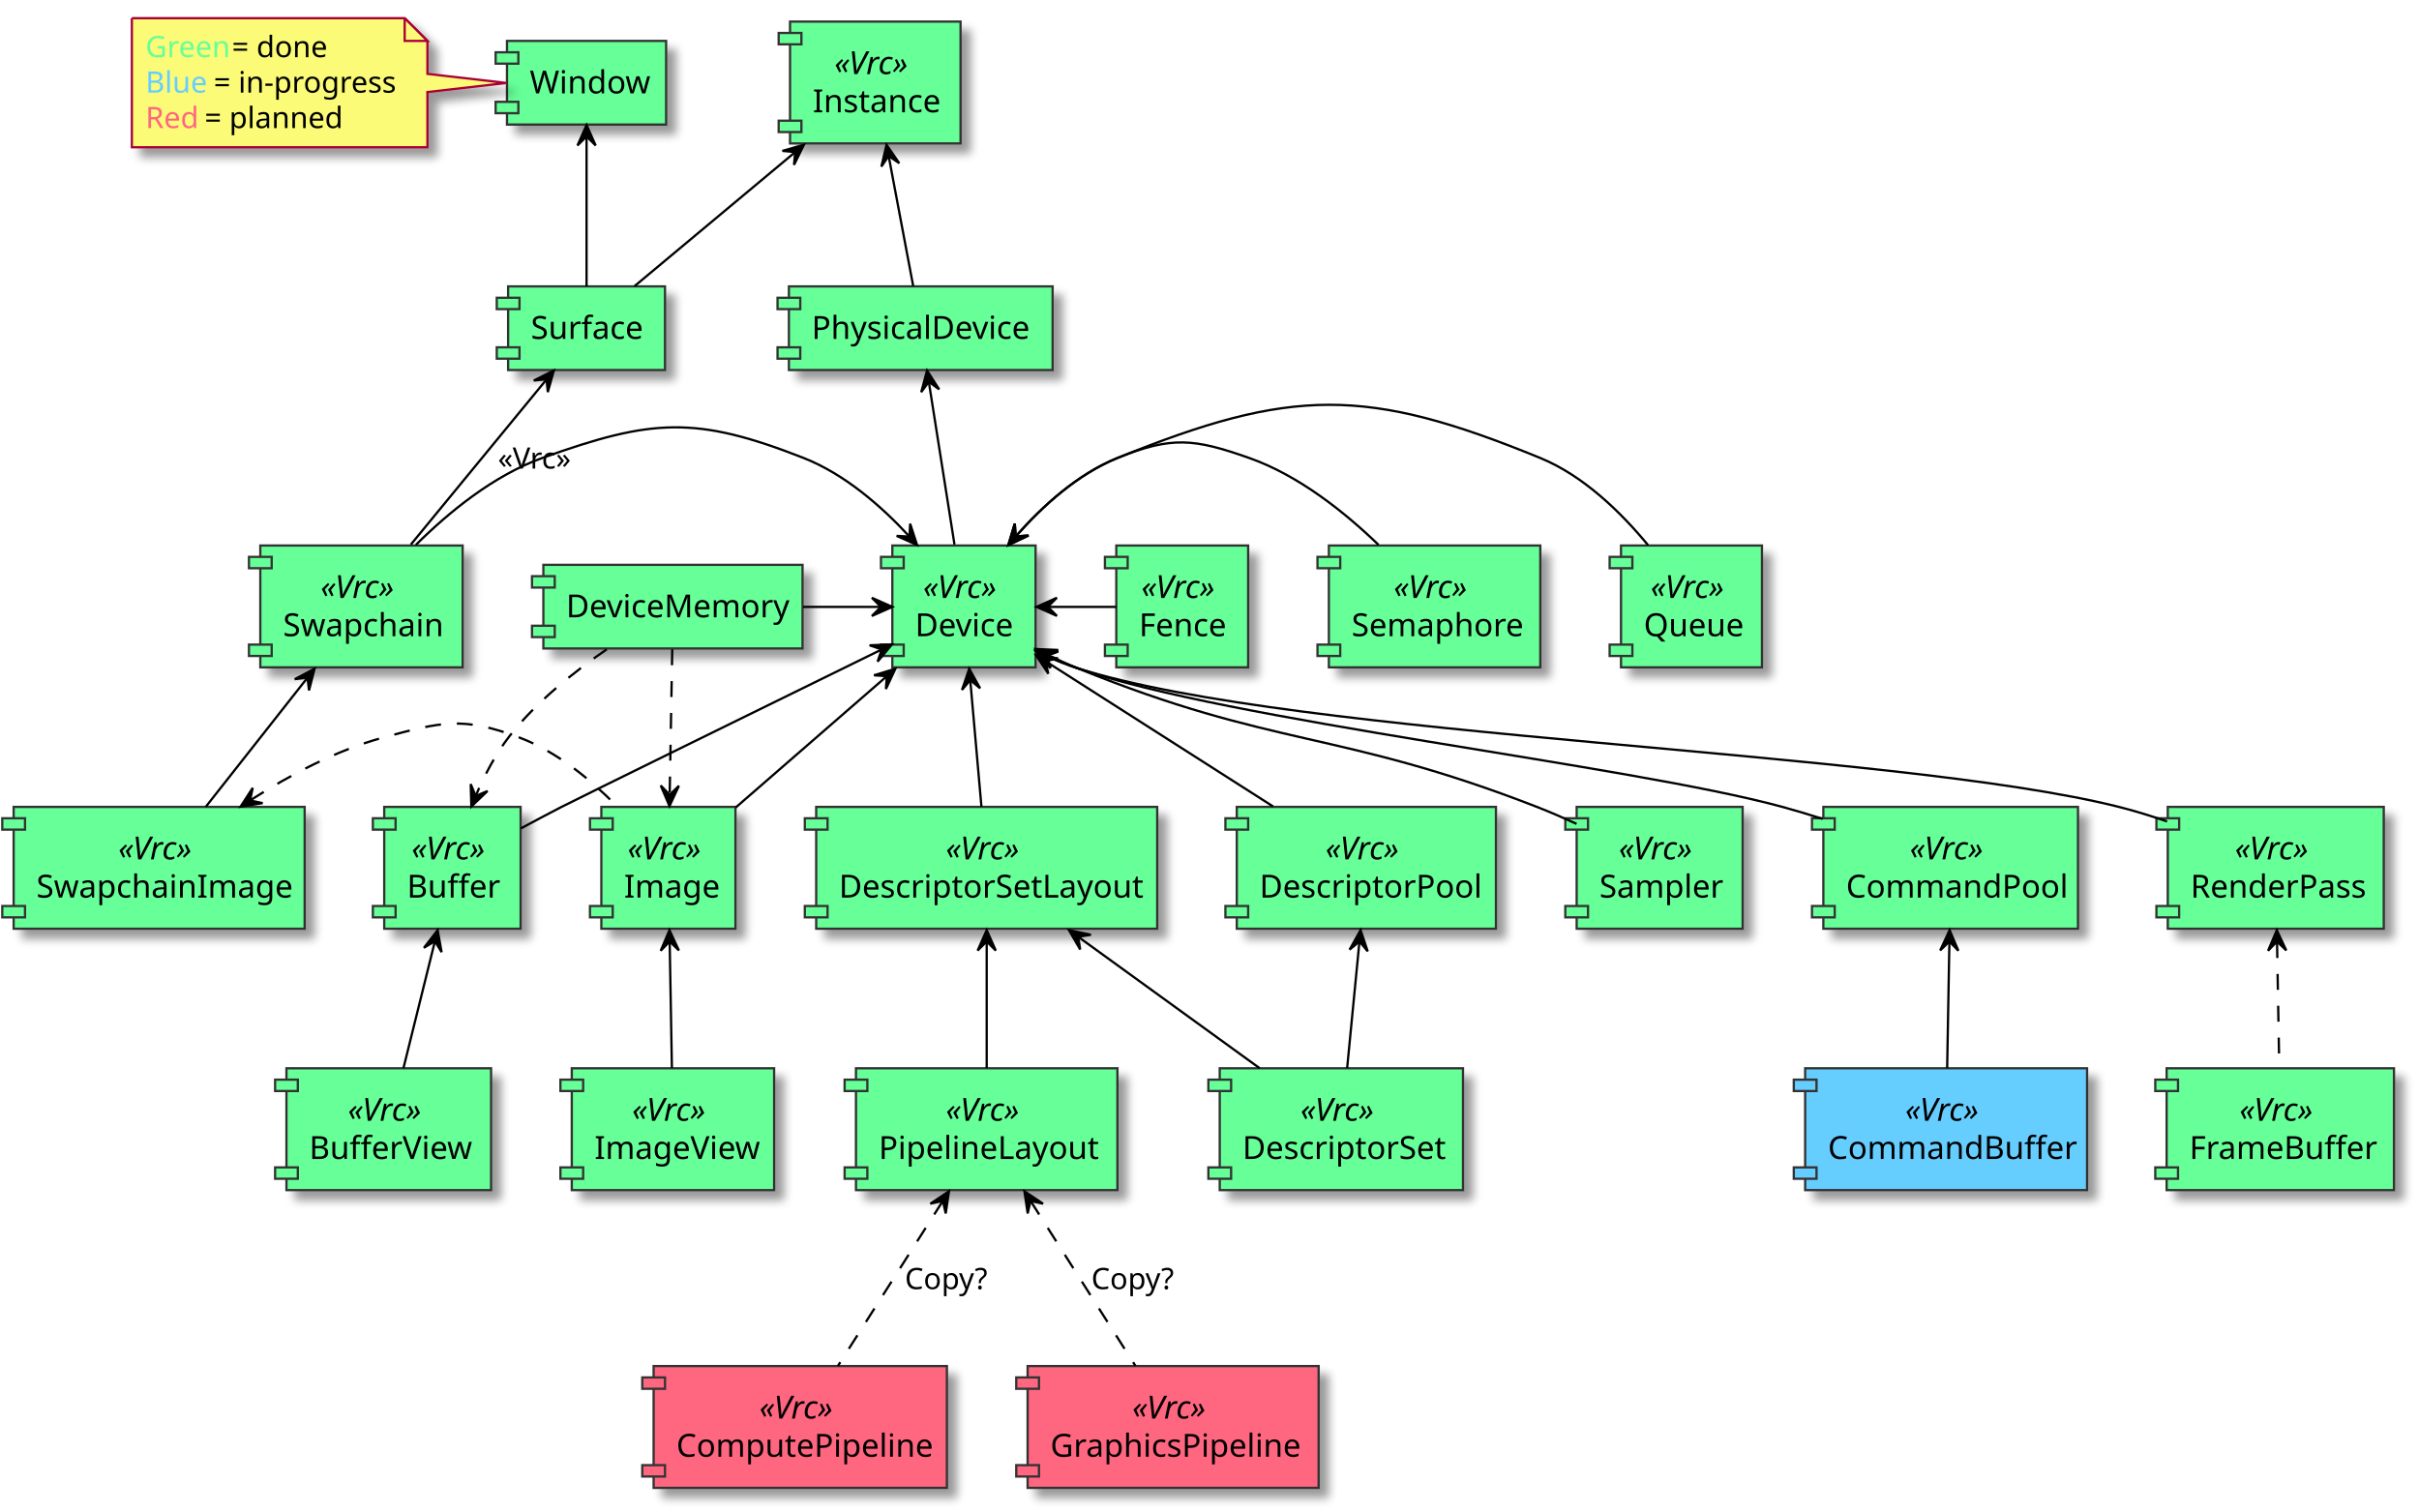
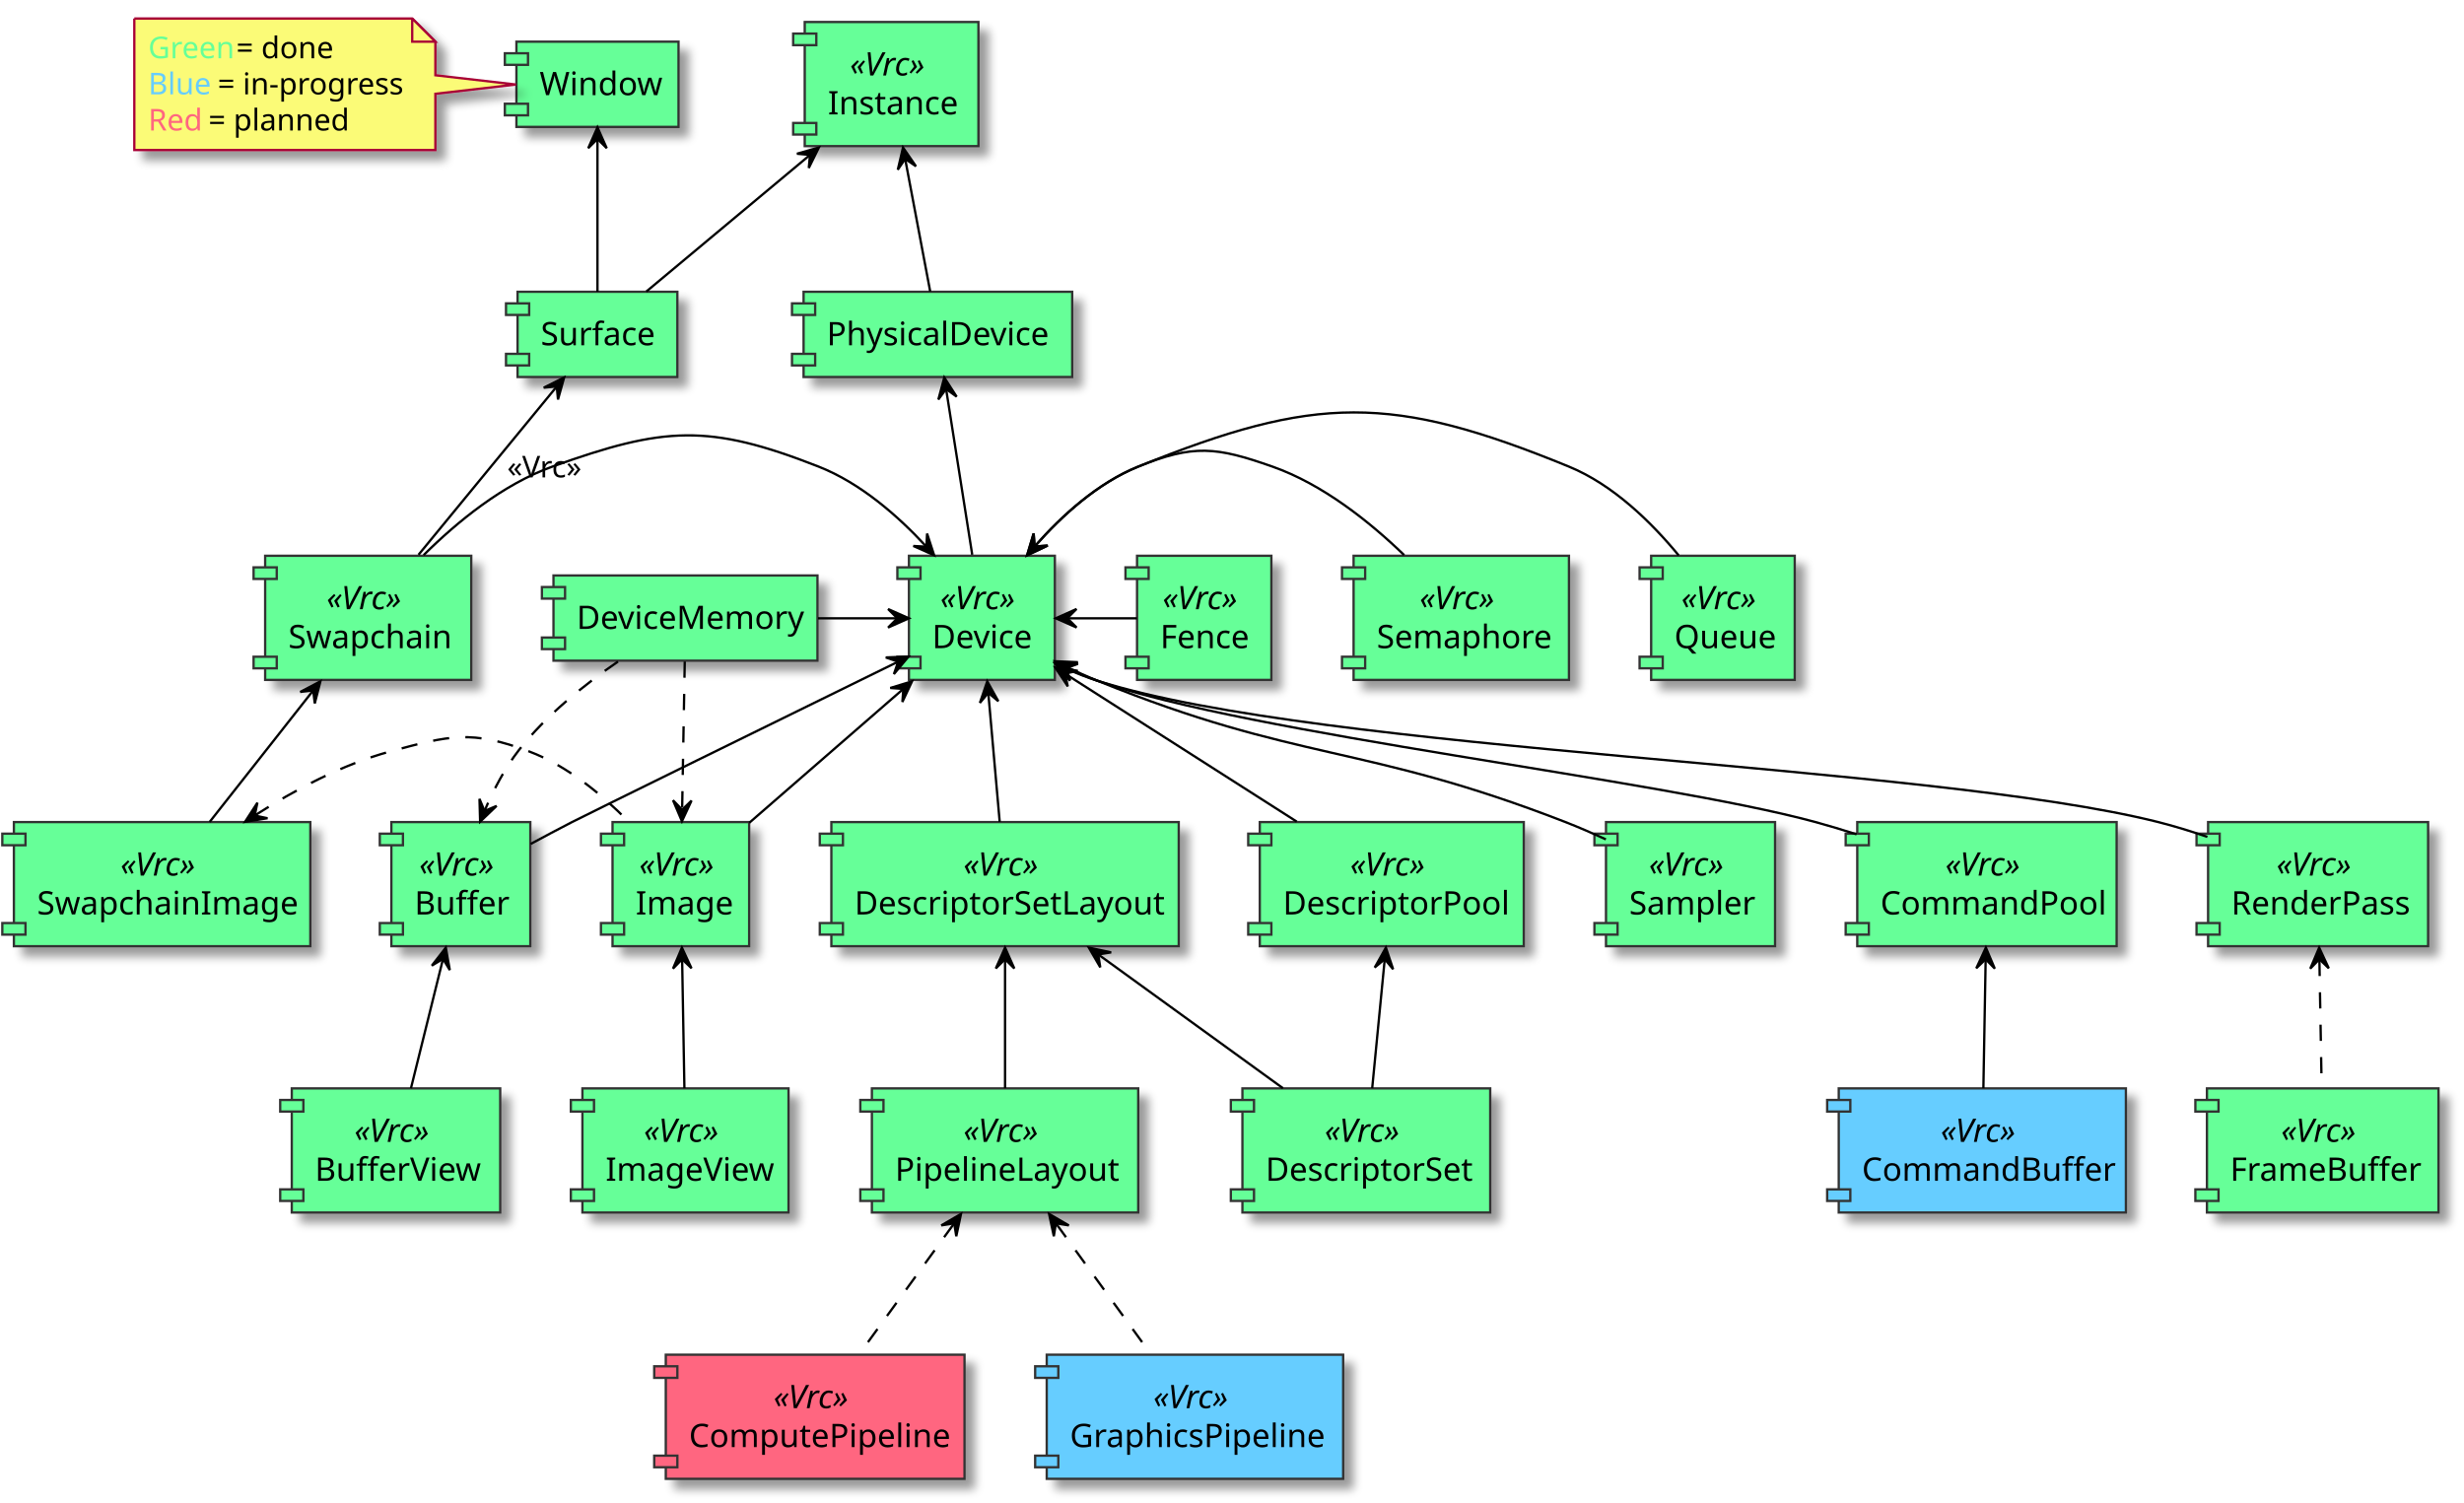
- <svg xmlns="http://www.w3.org/2000/svg" contentScriptType="application/ecmascript" contentStyleType="text/css" height="665px" preserveAspectRatio="none" style="width:1064px;height:665px;" version="1.1" viewBox="0 0 1064 665" width="1064px" zoomAndPan="magnify">
+ <svg xmlns="http://www.w3.org/2000/svg" contentScriptType="application/ecmascript" contentStyleType="text/css" height="649px" preserveAspectRatio="none" style="width:1064px;height:649px;" version="1.1" viewBox="0 0 1064 649" width="1064px" zoomAndPan="magnify">
  <defs>
-     <filter height="300%" id="f16cu16q1pfq26" width="300%" x="-1" y="-1">
+     <filter height="300%" id="f132t0mts9fl2z" width="300%" x="-1" y="-1">
      <feGaussianBlur result="blurOut" stdDeviation="2.0" />
      <feColorMatrix in="blurOut" result="blurOut2" type="matrix" values="0 0 0 0 0 0 0 0 0 0 0 0 0 0 0 0 0 0 .4 0" />
      <feOffset dx="4.0" dy="4.0" in="blurOut2" result="blurOut3" />
      <feBlend in="SourceGraphic" in2="blurOut3" mode="normal" />
    </filter>
  </defs>
  <g>
-     <rect fill="#66FF98" filter="url(#f16cu16q1pfq26)" height="36.8" style="stroke: #333333; stroke-width: 1.0;" width="70" x="223" y="18" />
+     <rect fill="#66FF98" filter="url(#f132t0mts9fl2z)" height="36.8" style="stroke: #333333; stroke-width: 1.0;" width="70" x="223" y="18" />
    <rect fill="#66FF98" height="5" style="stroke: #333333; stroke-width: 1.0;" width="10" x="218" y="23" />
    <rect fill="#66FF98" height="5" style="stroke: #333333; stroke-width: 1.0;" width="10" x="218" y="44.8" />
    <text fill="#000000" font-family="Fira Sans" font-size="14" lengthAdjust="spacingAndGlyphs" textLength="50" x="233" y="41.09">Window</text>
-     <path d="M58,8 L58,64.8 A0,0 0 0 0 58,64.8 L188,64.8 A0,0 0 0 0 188,64.8 L188,40.5 L222.79,36.5 L188,32.5 L188,18 L178,8 L58,8 A0,0 0 0 0 58,8 " fill="#FBFB77" filter="url(#f16cu16q1pfq26)" style="stroke: #A80036; stroke-width: 1.0;" />
+     <path d="M58,8 L58,64.8 A0,0 0 0 0 58,64.8 L188,64.8 A0,0 0 0 0 188,64.8 L188,40.5 L222.79,36.5 L188,32.5 L188,18 L178,8 L58,8 A0,0 0 0 0 58,8 " fill="#FBFB77" filter="url(#f132t0mts9fl2z)" style="stroke: #A80036; stroke-width: 1.0;" />
    <path d="M178,8 L178,18 L188,18 L178,8 " fill="#FBFB77" style="stroke: #A80036; stroke-width: 1.0;" />
    <text fill="#66FF98" font-family="Fira Sans" font-size="13" lengthAdjust="spacingAndGlyphs" textLength="35" x="64" y="25.155">Green</text>
    <text fill="#000000" font-family="Fira Sans" font-size="13" lengthAdjust="spacingAndGlyphs" textLength="41" x="102" y="25.155">= done</text>
    <text fill="#66CDFF" font-family="Fira Sans" font-size="13" lengthAdjust="spacingAndGlyphs" textLength="27" x="64" y="40.755">Blue</text>
    <text fill="#000000" font-family="Fira Sans" font-size="13" lengthAdjust="spacingAndGlyphs" textLength="79" x="94" y="40.755">= in-progress</text>
    <text fill="#FF6680" font-family="Fira Sans" font-size="13" lengthAdjust="spacingAndGlyphs" textLength="23" x="64" y="56.355">Red</text>
    <text fill="#000000" font-family="Fira Sans" font-size="13" lengthAdjust="spacingAndGlyphs" textLength="60" x="90" y="56.355">= planned</text>
-     <rect fill="#66FF98" filter="url(#f16cu16q1pfq26)" height="53.6" style="stroke: #333333; stroke-width: 1.0;" width="75" x="347.5" y="9.5" />
+     <rect fill="#66FF98" filter="url(#f132t0mts9fl2z)" height="53.6" style="stroke: #333333; stroke-width: 1.0;" width="75" x="347.5" y="9.5" />
    <rect fill="#66FF98" height="5" style="stroke: #333333; stroke-width: 1.0;" width="10" x="342.5" y="14.5" />
    <rect fill="#66FF98" height="5" style="stroke: #333333; stroke-width: 1.0;" width="10" x="342.5" y="53.1" />
    <text fill="#000000" font-family="Fira Sans" font-size="14" font-style="italic" lengthAdjust="spacingAndGlyphs" textLength="36" x="367" y="32.59">«Vrc»</text>
    <text fill="#000000" font-family="Fira Sans" font-size="14" lengthAdjust="spacingAndGlyphs" textLength="55" x="357.5" y="49.39">Instance</text>
-     <rect fill="#66FF98" filter="url(#f16cu16q1pfq26)" height="36.8" style="stroke: #333333; stroke-width: 1.0;" width="116" x="347" y="126" />
+     <rect fill="#66FF98" filter="url(#f132t0mts9fl2z)" height="36.8" style="stroke: #333333; stroke-width: 1.0;" width="116" x="347" y="126" />
    <rect fill="#66FF98" height="5" style="stroke: #333333; stroke-width: 1.0;" width="10" x="342" y="131" />
    <rect fill="#66FF98" height="5" style="stroke: #333333; stroke-width: 1.0;" width="10" x="342" y="152.8" />
    <text fill="#000000" font-family="Fira Sans" font-size="14" lengthAdjust="spacingAndGlyphs" textLength="96" x="357" y="149.09">PhysicalDevice</text>
-     <rect fill="#66FF98" filter="url(#f16cu16q1pfq26)" height="36.8" style="stroke: #333333; stroke-width: 1.0;" width="69" x="223.5" y="126" />
+     <rect fill="#66FF98" filter="url(#f132t0mts9fl2z)" height="36.8" style="stroke: #333333; stroke-width: 1.0;" width="69" x="223.5" y="126" />
    <rect fill="#66FF98" height="5" style="stroke: #333333; stroke-width: 1.0;" width="10" x="218.5" y="131" />
    <rect fill="#66FF98" height="5" style="stroke: #333333; stroke-width: 1.0;" width="10" x="218.5" y="152.8" />
    <text fill="#000000" font-family="Fira Sans" font-size="14" lengthAdjust="spacingAndGlyphs" textLength="49" x="233.5" y="149.09">Surface</text>
-     <rect fill="#66FF98" filter="url(#f16cu16q1pfq26)" height="53.6" style="stroke: #333333; stroke-width: 1.0;" width="63" x="392.5" y="240" />
+     <rect fill="#66FF98" filter="url(#f132t0mts9fl2z)" height="53.6" style="stroke: #333333; stroke-width: 1.0;" width="63" x="392.5" y="240" />
    <rect fill="#66FF98" height="5" style="stroke: #333333; stroke-width: 1.0;" width="10" x="387.5" y="245" />
    <rect fill="#66FF98" height="5" style="stroke: #333333; stroke-width: 1.0;" width="10" x="387.5" y="283.6" />
    <text fill="#000000" font-family="Fira Sans" font-size="14" font-style="italic" lengthAdjust="spacingAndGlyphs" textLength="36" x="406" y="263.09">«Vrc»</text>
    <text fill="#000000" font-family="Fira Sans" font-size="14" lengthAdjust="spacingAndGlyphs" textLength="43" x="402.5" y="279.89">Device</text>
-     <rect fill="#66FF98" filter="url(#f16cu16q1pfq26)" height="53.6" style="stroke: #333333; stroke-width: 1.0;" width="62" x="713" y="240" />
+     <rect fill="#66FF98" filter="url(#f132t0mts9fl2z)" height="53.6" style="stroke: #333333; stroke-width: 1.0;" width="62" x="713" y="240" />
    <rect fill="#66FF98" height="5" style="stroke: #333333; stroke-width: 1.0;" width="10" x="708" y="245" />
    <rect fill="#66FF98" height="5" style="stroke: #333333; stroke-width: 1.0;" width="10" x="708" y="283.6" />
    <text fill="#000000" font-family="Fira Sans" font-size="14" font-style="italic" lengthAdjust="spacingAndGlyphs" textLength="36" x="726" y="263.09">«Vrc»</text>
    <text fill="#000000" font-family="Fira Sans" font-size="14" lengthAdjust="spacingAndGlyphs" textLength="42" x="723" y="279.89">Queue</text>
-     <rect fill="#66FF98" filter="url(#f16cu16q1pfq26)" height="53.6" style="stroke: #333333; stroke-width: 1.0;" width="89" x="114.5" y="240" />
+     <rect fill="#66FF98" filter="url(#f132t0mts9fl2z)" height="53.6" style="stroke: #333333; stroke-width: 1.0;" width="89" x="114.5" y="240" />
    <rect fill="#66FF98" height="5" style="stroke: #333333; stroke-width: 1.0;" width="10" x="109.5" y="245" />
    <rect fill="#66FF98" height="5" style="stroke: #333333; stroke-width: 1.0;" width="10" x="109.5" y="283.6" />
    <text fill="#000000" font-family="Fira Sans" font-size="14" font-style="italic" lengthAdjust="spacingAndGlyphs" textLength="36" x="141" y="263.09">«Vrc»</text>
    <text fill="#000000" font-family="Fira Sans" font-size="14" lengthAdjust="spacingAndGlyphs" textLength="69" x="124.5" y="279.89">Swapchain</text>
-     <rect fill="#66FF98" filter="url(#f16cu16q1pfq26)" height="53.6" style="stroke: #333333; stroke-width: 1.0;" width="128" x="6" y="355" />
+     <rect fill="#66FF98" filter="url(#f132t0mts9fl2z)" height="53.6" style="stroke: #333333; stroke-width: 1.0;" width="128" x="6" y="355" />
    <rect fill="#66FF98" height="5" style="stroke: #333333; stroke-width: 1.0;" width="10" x="1" y="360" />
    <rect fill="#66FF98" height="5" style="stroke: #333333; stroke-width: 1.0;" width="10" x="1" y="398.6" />
    <text fill="#000000" font-family="Fira Sans" font-size="14" font-style="italic" lengthAdjust="spacingAndGlyphs" textLength="36" x="52" y="378.09">«Vrc»</text>
    <text fill="#000000" font-family="Fira Sans" font-size="14" lengthAdjust="spacingAndGlyphs" textLength="108" x="16" y="394.89">SwapchainImage</text>
-     <rect fill="#66FF98" filter="url(#f16cu16q1pfq26)" height="36.8" style="stroke: #333333; stroke-width: 1.0;" width="114" x="239" y="248.5" />
+     <rect fill="#66FF98" filter="url(#f132t0mts9fl2z)" height="36.8" style="stroke: #333333; stroke-width: 1.0;" width="114" x="239" y="248.5" />
    <rect fill="#66FF98" height="5" style="stroke: #333333; stroke-width: 1.0;" width="10" x="234" y="253.5" />
    <rect fill="#66FF98" height="5" style="stroke: #333333; stroke-width: 1.0;" width="10" x="234" y="275.3" />
    <text fill="#000000" font-family="Fira Sans" font-size="14" lengthAdjust="spacingAndGlyphs" textLength="94" x="249" y="271.59">DeviceMemory</text>
-     <rect fill="#66FF98" filter="url(#f16cu16q1pfq26)" height="53.6" style="stroke: #333333; stroke-width: 1.0;" width="59" x="264.5" y="355" />
+     <rect fill="#66FF98" filter="url(#f132t0mts9fl2z)" height="53.6" style="stroke: #333333; stroke-width: 1.0;" width="59" x="264.5" y="355" />
    <rect fill="#66FF98" height="5" style="stroke: #333333; stroke-width: 1.0;" width="10" x="259.5" y="360" />
    <rect fill="#66FF98" height="5" style="stroke: #333333; stroke-width: 1.0;" width="10" x="259.5" y="398.6" />
    <text fill="#000000" font-family="Fira Sans" font-size="14" font-style="italic" lengthAdjust="spacingAndGlyphs" textLength="36" x="276" y="378.09">«Vrc»</text>
    <text fill="#000000" font-family="Fira Sans" font-size="14" lengthAdjust="spacingAndGlyphs" textLength="39" x="274.5" y="394.89">Image</text>
-     <rect fill="#66FF98" filter="url(#f16cu16q1pfq26)" height="53.6" style="stroke: #333333; stroke-width: 1.0;" width="60" x="169" y="355" />
+     <rect fill="#66FF98" filter="url(#f132t0mts9fl2z)" height="53.6" style="stroke: #333333; stroke-width: 1.0;" width="60" x="169" y="355" />
    <rect fill="#66FF98" height="5" style="stroke: #333333; stroke-width: 1.0;" width="10" x="164" y="360" />
    <rect fill="#66FF98" height="5" style="stroke: #333333; stroke-width: 1.0;" width="10" x="164" y="398.6" />
    <text fill="#000000" font-family="Fira Sans" font-size="14" font-style="italic" lengthAdjust="spacingAndGlyphs" textLength="36" x="181" y="378.09">«Vrc»</text>
    <text fill="#000000" font-family="Fira Sans" font-size="14" lengthAdjust="spacingAndGlyphs" textLength="40" x="179" y="394.89">Buffer</text>
-     <rect fill="#66FF98" filter="url(#f16cu16q1pfq26)" height="53.6" style="stroke: #333333; stroke-width: 1.0;" width="73" x="693.5" y="355" />
+     <rect fill="#66FF98" filter="url(#f132t0mts9fl2z)" height="53.6" style="stroke: #333333; stroke-width: 1.0;" width="73" x="693.5" y="355" />
    <rect fill="#66FF98" height="5" style="stroke: #333333; stroke-width: 1.0;" width="10" x="688.5" y="360" />
    <rect fill="#66FF98" height="5" style="stroke: #333333; stroke-width: 1.0;" width="10" x="688.5" y="398.6" />
    <text fill="#000000" font-family="Fira Sans" font-size="14" font-style="italic" lengthAdjust="spacingAndGlyphs" textLength="36" x="712" y="378.09">«Vrc»</text>
    <text fill="#000000" font-family="Fira Sans" font-size="14" lengthAdjust="spacingAndGlyphs" textLength="53" x="703.5" y="394.89">Sampler</text>
-     <rect fill="#66FF98" filter="url(#f16cu16q1pfq26)" height="53.6" style="stroke: #333333; stroke-width: 1.0;" width="89" x="251.5" y="470" />
+     <rect fill="#66FF98" filter="url(#f132t0mts9fl2z)" height="53.6" style="stroke: #333333; stroke-width: 1.0;" width="89" x="251.5" y="470" />
    <rect fill="#66FF98" height="5" style="stroke: #333333; stroke-width: 1.0;" width="10" x="246.5" y="475" />
    <rect fill="#66FF98" height="5" style="stroke: #333333; stroke-width: 1.0;" width="10" x="246.5" y="513.6" />
    <text fill="#000000" font-family="Fira Sans" font-size="14" font-style="italic" lengthAdjust="spacingAndGlyphs" textLength="36" x="278" y="493.09">«Vrc»</text>
    <text fill="#000000" font-family="Fira Sans" font-size="14" lengthAdjust="spacingAndGlyphs" textLength="69" x="261.5" y="509.89">ImageView</text>
-     <rect fill="#66FF98" filter="url(#f16cu16q1pfq26)" height="53.6" style="stroke: #333333; stroke-width: 1.0;" width="90" x="126" y="470" />
+     <rect fill="#66FF98" filter="url(#f132t0mts9fl2z)" height="53.6" style="stroke: #333333; stroke-width: 1.0;" width="90" x="126" y="470" />
    <rect fill="#66FF98" height="5" style="stroke: #333333; stroke-width: 1.0;" width="10" x="121" y="475" />
    <rect fill="#66FF98" height="5" style="stroke: #333333; stroke-width: 1.0;" width="10" x="121" y="513.6" />
    <text fill="#000000" font-family="Fira Sans" font-size="14" font-style="italic" lengthAdjust="spacingAndGlyphs" textLength="36" x="153" y="493.09">«Vrc»</text>
    <text fill="#000000" font-family="Fira Sans" font-size="14" lengthAdjust="spacingAndGlyphs" textLength="70" x="136" y="509.89">BufferView</text>
-     <rect fill="#66FF98" filter="url(#f16cu16q1pfq26)" height="53.6" style="stroke: #333333; stroke-width: 1.0;" width="112" x="802" y="355" />
+     <rect fill="#66FF98" filter="url(#f132t0mts9fl2z)" height="53.6" style="stroke: #333333; stroke-width: 1.0;" width="112" x="802" y="355" />
    <rect fill="#66FF98" height="5" style="stroke: #333333; stroke-width: 1.0;" width="10" x="797" y="360" />
    <rect fill="#66FF98" height="5" style="stroke: #333333; stroke-width: 1.0;" width="10" x="797" y="398.6" />
    <text fill="#000000" font-family="Fira Sans" font-size="14" font-style="italic" lengthAdjust="spacingAndGlyphs" textLength="36" x="840" y="378.09">«Vrc»</text>
    <text fill="#000000" font-family="Fira Sans" font-size="14" lengthAdjust="spacingAndGlyphs" textLength="92" x="812" y="394.89">CommandPool</text>
-     <rect fill="#66CDFF" filter="url(#f16cu16q1pfq26)" height="53.6" style="stroke: #333333; stroke-width: 1.0;" width="124" x="794" y="470" />
+     <rect fill="#66CDFF" filter="url(#f132t0mts9fl2z)" height="53.6" style="stroke: #333333; stroke-width: 1.0;" width="124" x="794" y="470" />
    <rect fill="#66CDFF" height="5" style="stroke: #333333; stroke-width: 1.0;" width="10" x="789" y="475" />
    <rect fill="#66CDFF" height="5" style="stroke: #333333; stroke-width: 1.0;" width="10" x="789" y="513.6" />
    <text fill="#000000" font-family="Fira Sans" font-size="14" font-style="italic" lengthAdjust="spacingAndGlyphs" textLength="36" x="838" y="493.09">«Vrc»</text>
    <text fill="#000000" font-family="Fira Sans" font-size="14" lengthAdjust="spacingAndGlyphs" textLength="104" x="804" y="509.89">CommandBuffer</text>
-     <rect fill="#66FF98" filter="url(#f16cu16q1pfq26)" height="53.6" style="stroke: #333333; stroke-width: 1.0;" width="95" x="953.5" y="355" />
+     <rect fill="#66FF98" filter="url(#f132t0mts9fl2z)" height="53.6" style="stroke: #333333; stroke-width: 1.0;" width="95" x="953.5" y="355" />
    <rect fill="#66FF98" height="5" style="stroke: #333333; stroke-width: 1.0;" width="10" x="948.5" y="360" />
    <rect fill="#66FF98" height="5" style="stroke: #333333; stroke-width: 1.0;" width="10" x="948.5" y="398.6" />
    <text fill="#000000" font-family="Fira Sans" font-size="14" font-style="italic" lengthAdjust="spacingAndGlyphs" textLength="36" x="983" y="378.09">«Vrc»</text>
    <text fill="#000000" font-family="Fira Sans" font-size="14" lengthAdjust="spacingAndGlyphs" textLength="75" x="963.5" y="394.89">RenderPass</text>
-     <rect fill="#66FF98" filter="url(#f16cu16q1pfq26)" height="53.6" style="stroke: #333333; stroke-width: 1.0;" width="100" x="953" y="470" />
+     <rect fill="#66FF98" filter="url(#f132t0mts9fl2z)" height="53.6" style="stroke: #333333; stroke-width: 1.0;" width="100" x="953" y="470" />
    <rect fill="#66FF98" height="5" style="stroke: #333333; stroke-width: 1.0;" width="10" x="948" y="475" />
    <rect fill="#66FF98" height="5" style="stroke: #333333; stroke-width: 1.0;" width="10" x="948" y="513.6" />
    <text fill="#000000" font-family="Fira Sans" font-size="14" font-style="italic" lengthAdjust="spacingAndGlyphs" textLength="36" x="985" y="493.09">«Vrc»</text>
    <text fill="#000000" font-family="Fira Sans" font-size="14" lengthAdjust="spacingAndGlyphs" textLength="80" x="963" y="509.89">FrameBuffer</text>
-     <rect fill="#FF6680" filter="url(#f16cu16q1pfq26)" height="53.6" style="stroke: #333333; stroke-width: 1.0;" width="129" x="287.5" y="601" />
-     <rect fill="#FF6680" height="5" style="stroke: #333333; stroke-width: 1.0;" width="10" x="282.5" y="606" />
-     <rect fill="#FF6680" height="5" style="stroke: #333333; stroke-width: 1.0;" width="10" x="282.5" y="644.6" />
-     <text fill="#000000" font-family="Fira Sans" font-size="14" font-style="italic" lengthAdjust="spacingAndGlyphs" textLength="36" x="334" y="624.09">«Vrc»</text>
-     <text fill="#000000" font-family="Fira Sans" font-size="14" lengthAdjust="spacingAndGlyphs" textLength="109" x="297.5" y="640.89">ComputePipeline</text>
-     <rect fill="#FF6680" filter="url(#f16cu16q1pfq26)" height="53.6" style="stroke: #333333; stroke-width: 1.0;" width="128" x="452" y="601" />
-     <rect fill="#FF6680" height="5" style="stroke: #333333; stroke-width: 1.0;" width="10" x="447" y="606" />
-     <rect fill="#FF6680" height="5" style="stroke: #333333; stroke-width: 1.0;" width="10" x="447" y="644.6" />
-     <text fill="#000000" font-family="Fira Sans" font-size="14" font-style="italic" lengthAdjust="spacingAndGlyphs" textLength="36" x="498" y="624.09">«Vrc»</text>
-     <text fill="#000000" font-family="Fira Sans" font-size="14" lengthAdjust="spacingAndGlyphs" textLength="108" x="462" y="640.89">GraphicsPipeline</text>
-     <rect fill="#66FF98" filter="url(#f16cu16q1pfq26)" height="53.6" style="stroke: #333333; stroke-width: 1.0;" width="150" x="359" y="355" />
+     <rect fill="#FF6680" filter="url(#f132t0mts9fl2z)" height="53.6" style="stroke: #333333; stroke-width: 1.0;" width="129" x="287.5" y="585" />
+     <rect fill="#FF6680" height="5" style="stroke: #333333; stroke-width: 1.0;" width="10" x="282.5" y="590" />
+     <rect fill="#FF6680" height="5" style="stroke: #333333; stroke-width: 1.0;" width="10" x="282.5" y="628.6" />
+     <text fill="#000000" font-family="Fira Sans" font-size="14" font-style="italic" lengthAdjust="spacingAndGlyphs" textLength="36" x="334" y="608.09">«Vrc»</text>
+     <text fill="#000000" font-family="Fira Sans" font-size="14" lengthAdjust="spacingAndGlyphs" textLength="109" x="297.5" y="624.89">ComputePipeline</text>
+     <rect fill="#66CDFF" filter="url(#f132t0mts9fl2z)" height="53.6" style="stroke: #333333; stroke-width: 1.0;" width="128" x="452" y="585" />
+     <rect fill="#66CDFF" height="5" style="stroke: #333333; stroke-width: 1.0;" width="10" x="447" y="590" />
+     <rect fill="#66CDFF" height="5" style="stroke: #333333; stroke-width: 1.0;" width="10" x="447" y="628.6" />
+     <text fill="#000000" font-family="Fira Sans" font-size="14" font-style="italic" lengthAdjust="spacingAndGlyphs" textLength="36" x="498" y="608.09">«Vrc»</text>
+     <text fill="#000000" font-family="Fira Sans" font-size="14" lengthAdjust="spacingAndGlyphs" textLength="108" x="462" y="624.89">GraphicsPipeline</text>
+     <rect fill="#66FF98" filter="url(#f132t0mts9fl2z)" height="53.6" style="stroke: #333333; stroke-width: 1.0;" width="150" x="359" y="355" />
    <rect fill="#66FF98" height="5" style="stroke: #333333; stroke-width: 1.0;" width="10" x="354" y="360" />
    <rect fill="#66FF98" height="5" style="stroke: #333333; stroke-width: 1.0;" width="10" x="354" y="398.6" />
    <text fill="#000000" font-family="Fira Sans" font-size="14" font-style="italic" lengthAdjust="spacingAndGlyphs" textLength="36" x="416" y="378.09">«Vrc»</text>
    <text fill="#000000" font-family="Fira Sans" font-size="14" lengthAdjust="spacingAndGlyphs" textLength="130" x="369" y="394.89">DescriptorSetLayout</text>
-     <rect fill="#66FF98" filter="url(#f16cu16q1pfq26)" height="53.6" style="stroke: #333333; stroke-width: 1.0;" width="115" x="376.5" y="470" />
+     <rect fill="#66FF98" filter="url(#f132t0mts9fl2z)" height="53.6" style="stroke: #333333; stroke-width: 1.0;" width="115" x="376.5" y="470" />
    <rect fill="#66FF98" height="5" style="stroke: #333333; stroke-width: 1.0;" width="10" x="371.5" y="475" />
    <rect fill="#66FF98" height="5" style="stroke: #333333; stroke-width: 1.0;" width="10" x="371.5" y="513.6" />
    <text fill="#000000" font-family="Fira Sans" font-size="14" font-style="italic" lengthAdjust="spacingAndGlyphs" textLength="36" x="416" y="493.09">«Vrc»</text>
    <text fill="#000000" font-family="Fira Sans" font-size="14" lengthAdjust="spacingAndGlyphs" textLength="95" x="386.5" y="509.89">PipelineLayout</text>
-     <rect fill="#66FF98" filter="url(#f16cu16q1pfq26)" height="53.6" style="stroke: #333333; stroke-width: 1.0;" width="114" x="544" y="355" />
+     <rect fill="#66FF98" filter="url(#f132t0mts9fl2z)" height="53.6" style="stroke: #333333; stroke-width: 1.0;" width="114" x="544" y="355" />
    <rect fill="#66FF98" height="5" style="stroke: #333333; stroke-width: 1.0;" width="10" x="539" y="360" />
    <rect fill="#66FF98" height="5" style="stroke: #333333; stroke-width: 1.0;" width="10" x="539" y="398.6" />
    <text fill="#000000" font-family="Fira Sans" font-size="14" font-style="italic" lengthAdjust="spacingAndGlyphs" textLength="36" x="583" y="378.09">«Vrc»</text>
    <text fill="#000000" font-family="Fira Sans" font-size="14" lengthAdjust="spacingAndGlyphs" textLength="94" x="554" y="394.89">DescriptorPool</text>
-     <rect fill="#66FF98" filter="url(#f16cu16q1pfq26)" height="53.6" style="stroke: #333333; stroke-width: 1.0;" width="107" x="536.5" y="470" />
+     <rect fill="#66FF98" filter="url(#f132t0mts9fl2z)" height="53.6" style="stroke: #333333; stroke-width: 1.0;" width="107" x="536.5" y="470" />
    <rect fill="#66FF98" height="5" style="stroke: #333333; stroke-width: 1.0;" width="10" x="531.5" y="475" />
    <rect fill="#66FF98" height="5" style="stroke: #333333; stroke-width: 1.0;" width="10" x="531.5" y="513.6" />
    <text fill="#000000" font-family="Fira Sans" font-size="14" font-style="italic" lengthAdjust="spacingAndGlyphs" textLength="36" x="572" y="493.09">«Vrc»</text>
    <text fill="#000000" font-family="Fira Sans" font-size="14" lengthAdjust="spacingAndGlyphs" textLength="87" x="546.5" y="509.89">DescriptorSet</text>
-     <rect fill="#66FF98" filter="url(#f16cu16q1pfq26)" height="53.6" style="stroke: #333333; stroke-width: 1.0;" width="93" x="584.5" y="240" />
+     <rect fill="#66FF98" filter="url(#f132t0mts9fl2z)" height="53.6" style="stroke: #333333; stroke-width: 1.0;" width="93" x="584.5" y="240" />
    <rect fill="#66FF98" height="5" style="stroke: #333333; stroke-width: 1.0;" width="10" x="579.5" y="245" />
    <rect fill="#66FF98" height="5" style="stroke: #333333; stroke-width: 1.0;" width="10" x="579.5" y="283.6" />
    <text fill="#000000" font-family="Fira Sans" font-size="14" font-style="italic" lengthAdjust="spacingAndGlyphs" textLength="36" x="613" y="263.09">«Vrc»</text>
    <text fill="#000000" font-family="Fira Sans" font-size="14" lengthAdjust="spacingAndGlyphs" textLength="73" x="594.5" y="279.89">Semaphore</text>
-     <rect fill="#66FF98" filter="url(#f16cu16q1pfq26)" height="53.6" style="stroke: #333333; stroke-width: 1.0;" width="58" x="491" y="240" />
+     <rect fill="#66FF98" filter="url(#f132t0mts9fl2z)" height="53.6" style="stroke: #333333; stroke-width: 1.0;" width="58" x="491" y="240" />
    <rect fill="#66FF98" height="5" style="stroke: #333333; stroke-width: 1.0;" width="10" x="486" y="245" />
    <rect fill="#66FF98" height="5" style="stroke: #333333; stroke-width: 1.0;" width="10" x="486" y="283.6" />
    <text fill="#000000" font-family="Fira Sans" font-size="14" font-style="italic" lengthAdjust="spacingAndGlyphs" textLength="36" x="502" y="263.09">«Vrc»</text>
    <text fill="#000000" font-family="Fira Sans" font-size="14" lengthAdjust="spacingAndGlyphs" textLength="38" x="501" y="279.89">Fence</text>
    <path d="M390.91,68.83 C394.43,87.45 398.75,110.39 401.68,125.89 " fill="none" id="Instance&lt;-PhysicalDevice" style="stroke: #000000; stroke-width: 1.0;" />
    <polygon fill="#000000" points="389.94,63.7,387.681,73.286,390.868,68.613,395.541,71.801,389.94,63.7" style="stroke: #000000; stroke-width: 1.0;" />
    <path d="M349.73,66.94 C327.04,85.88 298.31,109.86 279.1,125.89 " fill="none" id="Instance&lt;-Surface" style="stroke: #000000; stroke-width: 1.0;" />
    <polygon fill="#000000" points="353.61,63.7,344.134,66.385,349.768,66.9,349.253,72.533,353.61,63.7" style="stroke: #000000; stroke-width: 1.0;" />
    <path d="M258,60.07 C258,79.76 258,107.93 258,125.97 " fill="none" id="Window&lt;-Surface" style="stroke: #000000; stroke-width: 1.0;" />
    <polygon fill="#000000" points="258,55,254,64,258,60,262,64,258,55" style="stroke: #000000; stroke-width: 1.0;" />
    <path d="M408.54,167.96 C411.74,188.25 416.45,218.12 419.83,239.56 " fill="none" id="PhysicalDevice&lt;-Device" style="stroke: #000000; stroke-width: 1.0;" />
    <polygon fill="#000000" points="407.76,163.02,405.196,172.529,408.531,167.96,413.1,171.296,407.76,163.02" style="stroke: #000000; stroke-width: 1.0;" />
    <path d="M240.39,166.94 C223.71,187.24 198.63,217.76 180.72,239.56 " fill="none" id="Surface&lt;-Swapchain" style="stroke: #000000; stroke-width: 1.0;" />
    <polygon fill="#000000" points="243.6,163.02,234.785,167.412,240.416,166.875,240.953,172.506,243.6,163.02" style="stroke: #000000; stroke-width: 1.0;" />
    <text fill="#000000" font-family="Fira Sans" font-size="13" lengthAdjust="spacingAndGlyphs" textLength="32" x="219" y="206.155">«Vrc»</text>
    <path d="M447.01,235.73 C458.68,222.51 474.08,208.56 491.5,201.5 C568.11,170.44 601.01,170.15 677.5,201.5 C696.54,209.3 713.06,225.48 724.87,239.81 " fill="none" id="Device&lt;-Queue" style="stroke: #000000; stroke-width: 1.0;" />
    <polygon fill="#000000" points="443.51,239.8,452.412,235.586,446.771,236.01,446.348,230.369,443.51,239.8" style="stroke: #000000; stroke-width: 1.0;" />
    <path d="M182.93,239.71 C197.39,225.35 217.12,209.17 238.5,201.5 C286.61,184.23 305.93,182.81 353.5,201.5 C371.55,208.59 387.73,222.72 400.02,236.05 " fill="none" id="Swapchain-&gt;Device" style="stroke: #000000; stroke-width: 1.0;" />
    <polygon fill="#000000" points="403.38,239.78,400.332,230.415,400.035,236.064,394.386,235.766,403.38,239.78" style="stroke: #000000; stroke-width: 1.0;" />
    <path d="M353.25,267 C364.59,267 375.94,267 387.28,267 " fill="none" id="DeviceMemory-&gt;Device" style="stroke: #000000; stroke-width: 1.0;" />
    <polygon fill="#000000" points="392.49,267,383.49,263,387.49,267,383.49,271,392.49,267" style="stroke: #000000; stroke-width: 1.0;" />
    <path d="M390.06,297.5 C369.42,315.44 343.32,338.13 323.54,355.32 " fill="none" id="Device&lt;-Image" style="stroke: #000000; stroke-width: 1.0;" />
    <polygon fill="#000000" points="393.85,294.21,384.43,297.086,390.073,297.486,389.672,303.129,393.85,294.21" style="stroke: #000000; stroke-width: 1.0;" />
    <path d="M387.62,285.83 C337.84,310.25 253.82,351.48 247,355 C241.19,358 235.02,361.27 229.12,364.45 " fill="none" id="Device&lt;-Buffer" style="stroke: #000000; stroke-width: 1.0;" />
    <polygon fill="#000000" points="392.33,283.53,382.488,283.902,387.841,285.732,386.011,291.084,392.33,283.53" style="stroke: #000000; stroke-width: 1.0;" />
    <path d="M460.15,287.8 C464.75,290.02 469.45,292.15 474,294 C560.87,329.34 588.6,321 676,355 C681.72,357.23 687.67,359.81 693.45,362.46 " fill="none" id="Device&lt;-Sampler" style="stroke: #000000; stroke-width: 1.0;" />
    <polygon fill="#000000" points="455.59,285.55,461.89,293.12,460.074,287.763,465.431,285.947,455.59,285.55" style="stroke: #000000; stroke-width: 1.0;" />
    <path d="M460.19,288.33 C464.76,290.45 469.43,292.4 474,294 C540.26,317.21 716.26,336.54 784,355 C789.78,356.58 795.76,358.38 801.7,360.28 " fill="none" id="Device&lt;-CommandPool" style="stroke: #000000; stroke-width: 1.0;" />
    <polygon fill="#000000" points="455.67,286.18,462.066,293.67,460.181,288.336,465.515,286.451,455.67,286.18" style="stroke: #000000; stroke-width: 1.0;" />
    <path d="M460.1,288.61 C464.68,290.67 469.38,292.54 474,294 C571.91,324.93 832.42,329.96 932,355 C938.95,356.75 946.16,358.98 953.19,361.39 " fill="none" id="Device&lt;-RenderPass" style="stroke: #000000; stroke-width: 1.0;" />
    <polygon fill="#000000" points="455.57,286.49,462.033,293.922,460.101,288.605,465.417,286.673,455.57,286.49" style="stroke: #000000; stroke-width: 1.0;" />
    <path d="M426.79,299.49 C428.33,316.96 430.23,338.42 431.69,354.93 " fill="none" id="Device&lt;-DescriptorSetLayout" style="stroke: #000000; stroke-width: 1.0;" />
    <polygon fill="#000000" points="426.32,294.21,423.134,303.529,426.764,299.19,431.103,302.82,426.32,294.21" style="stroke: #000000; stroke-width: 1.0;" />
    <path d="M460.19,291.1 C489.16,309.6 529.78,335.53 559.96,354.8 " fill="none" id="Device&lt;-DescriptorPool" style="stroke: #000000; stroke-width: 1.0;" />
    <polygon fill="#000000" points="455.64,288.2,461.08,296.41,459.856,290.887,465.38,289.664,455.64,288.2" style="stroke: #000000; stroke-width: 1.0;" />
    <path d="M447.01,235.73 C458.68,222.51 474.08,208.56 491.5,201.5 C515.39,191.81 525.18,192.94 549.5,201.5 C571.25,209.16 591.47,225.34 606.34,239.7 " fill="none" id="Device&lt;-Semaphore" style="stroke: #000000; stroke-width: 1.0;" />
    <polygon fill="#000000" points="443.51,239.8,452.412,235.586,446.771,236.01,446.348,230.369,443.51,239.8" style="stroke: #000000; stroke-width: 1.0;" />
    <path d="M461.08,267 C471.03,267 480.99,267 490.94,267 " fill="none" id="Device&lt;-Fence" style="stroke: #000000; stroke-width: 1.0;" />
    <polygon fill="#000000" points="455.88,267,464.891,270.974,460.88,266.986,464.868,262.974,455.88,267" style="stroke: #000000; stroke-width: 1.0;" />
    <path d="M135.26,298.14 C121.32,315.84 103.87,337.99 90.53,354.93 " fill="none" id="Swapchain&lt;-SwapchainImage" style="stroke: #000000; stroke-width: 1.0;" />
    <polygon fill="#000000" points="138.36,294.21,129.645,298.797,135.263,298.135,135.925,303.753,138.36,294.21" style="stroke: #000000; stroke-width: 1.0;" />
    <path d="M295.69,285.66 C295.39,302.71 294.92,328.91 294.56,349.53 " fill="none" id="DeviceMemory-&gt;Image" style="stroke: #000000; stroke-width: 1.0; stroke-dasharray: 7.0,7.0;" />
    <polygon fill="#000000" points="294.47,354.65,298.624,345.72,294.556,349.651,290.625,345.583,294.47,354.65" style="stroke: #000000; stroke-width: 1.0;" />
    <path d="M266.87,285.68 C252.5,295.54 235.77,308.88 224,324 C218.01,331.7 213.13,341.06 209.33,349.94 " fill="none" id="DeviceMemory-&gt;Buffer" style="stroke: #000000; stroke-width: 1.0; stroke-dasharray: 7.0,7.0;" />
    <polygon fill="#000000" points="207.33,354.82,214.448,348.013,209.229,350.195,207.047,344.975,207.33,354.82" style="stroke: #000000; stroke-width: 1.0;" />
    <path d="M110.07,352.12 C127.15,341.16 147.88,330.08 168.5,324.5 C194.24,317.54 203.54,315.1 228.5,324.5 C244.93,330.69 259.91,343.07 271.4,354.77 " fill="none" id="SwapchainImage&lt;-Image" style="stroke: #000000; stroke-width: 1.0; stroke-dasharray: 7.0,7.0;" />
    <polygon fill="#000000" points="105.8,354.9,115.524,353.336,109.989,352.17,111.155,346.634,105.8,354.9" style="stroke: #000000; stroke-width: 1.0;" />
    <path d="M294.56,414.49 C294.87,431.96 295.25,453.42 295.54,469.93 " fill="none" id="Image&lt;-ImageView" style="stroke: #000000; stroke-width: 1.0;" />
    <polygon fill="#000000" points="294.46,409.21,290.615,418.277,294.546,414.209,298.614,418.14,294.46,409.21" style="stroke: #000000; stroke-width: 1.0;" />
    <path d="M191.2,414.49 C186.87,431.96 181.55,453.42 177.46,469.93 " fill="none" id="Buffer&lt;-BufferView" style="stroke: #000000; stroke-width: 1.0;" />
    <polygon fill="#000000" points="192.51,409.21,186.468,416.988,191.311,414.064,194.235,418.907,192.51,409.21" style="stroke: #000000; stroke-width: 1.0;" />
    <path d="M857.44,414.49 C857.13,431.96 856.75,453.42 856.46,469.93 " fill="none" id="CommandPool&lt;-CommandBuffer" style="stroke: #000000; stroke-width: 1.0;" />
    <polygon fill="#000000" points="857.54,409.21,853.386,418.14,857.454,414.209,861.385,418.277,857.54,409.21" style="stroke: #000000; stroke-width: 1.0;" />
    <path d="M1001.56,414.49 C1001.87,431.96 1002.25,453.42 1002.54,469.93 " fill="none" id="RenderPass&lt;-FrameBuffer" style="stroke: #000000; stroke-width: 1.0; stroke-dasharray: 7.0,7.0;" />
    <polygon fill="#000000" points="1001.46,409.21,997.615,418.277,1001.546,414.209,1005.614,418.14,1001.46,409.21" style="stroke: #000000; stroke-width: 1.0;" />
    <path d="M474.39,412.26 C499.02,430.1 530.23,452.71 554.01,469.93 " fill="none" id="DescriptorSetLayout&lt;-DescriptorSet" style="stroke: #000000; stroke-width: 1.0;" />
    <polygon fill="#000000" points="470.18,409.21,475.117,417.732,474.227,412.146,479.814,411.257,470.18,409.21" style="stroke: #000000; stroke-width: 1.0;" />
    <path d="M434,414.49 C434,431.96 434,453.42 434,469.93 " fill="none" id="DescriptorSetLayout&lt;-PipelineLayout" style="stroke: #000000; stroke-width: 1.0;" />
    <polygon fill="#000000" points="434,409.21,430,418.21,434,414.21,438,418.21,434,409.21" style="stroke: #000000; stroke-width: 1.0;" />
-     <path d="M414.67,528.41 C400.65,550.46 381.9,579.96 368.57,600.93 " fill="none" id="PipelineLayout&lt;-ComputePipeline" style="stroke: #000000; stroke-width: 1.0; stroke-dasharray: 7.0,7.0;" />
-     <polygon fill="#000000" points="417.41,524.11,409.213,529.57,414.733,528.333,415.97,533.853,417.41,524.11" style="stroke: #000000; stroke-width: 1.0;" />
-     <text fill="#000000" font-family="Fira Sans" font-size="13" lengthAdjust="spacingAndGlyphs" textLength="35" x="398" y="567.155">Copy?</text>
-     <path d="M453.33,528.41 C467.35,550.46 486.1,579.96 499.43,600.93 " fill="none" id="PipelineLayout&lt;-GraphicsPipeline" style="stroke: #000000; stroke-width: 1.0; stroke-dasharray: 7.0,7.0;" />
-     <polygon fill="#000000" points="450.59,524.11,452.03,533.853,453.267,528.333,458.787,529.57,450.59,524.11" style="stroke: #000000; stroke-width: 1.0;" />
-     <text fill="#000000" font-family="Fira Sans" font-size="13" lengthAdjust="spacingAndGlyphs" textLength="35" x="480" y="567.155">Copy?</text>
+     <path d="M411.8,528.59 C399.01,546.22 383.11,568.13 370.92,584.93 " fill="none" id="PipelineLayout&lt;-ComputePipeline" style="stroke: #000000; stroke-width: 1.0; stroke-dasharray: 7.0,7.0;" />
+     <polygon fill="#000000" points="414.98,524.21,406.461,529.152,412.047,528.259,412.94,533.845,414.98,524.21" style="stroke: #000000; stroke-width: 1.0;" />
+     <path d="M456.2,528.59 C468.99,546.22 484.89,568.13 497.08,584.93 " fill="none" id="PipelineLayout&lt;-GraphicsPipeline" style="stroke: #000000; stroke-width: 1.0; stroke-dasharray: 7.0,7.0;" />
+     <polygon fill="#000000" points="453.02,524.21,455.06,533.845,455.953,528.259,461.539,529.152,453.02,524.21" style="stroke: #000000; stroke-width: 1.0;" />
    <path d="M597.93,414.49 C596.23,431.96 594.15,453.42 592.54,469.93 " fill="none" id="DescriptorPool&lt;-DescriptorSet" style="stroke: #000000; stroke-width: 1.0;" />
    <polygon fill="#000000" points="598.45,409.21,593.62,417.793,597.979,414.188,601.585,418.547,598.45,409.21" style="stroke: #000000; stroke-width: 1.0;" />
  </g>
</svg>
